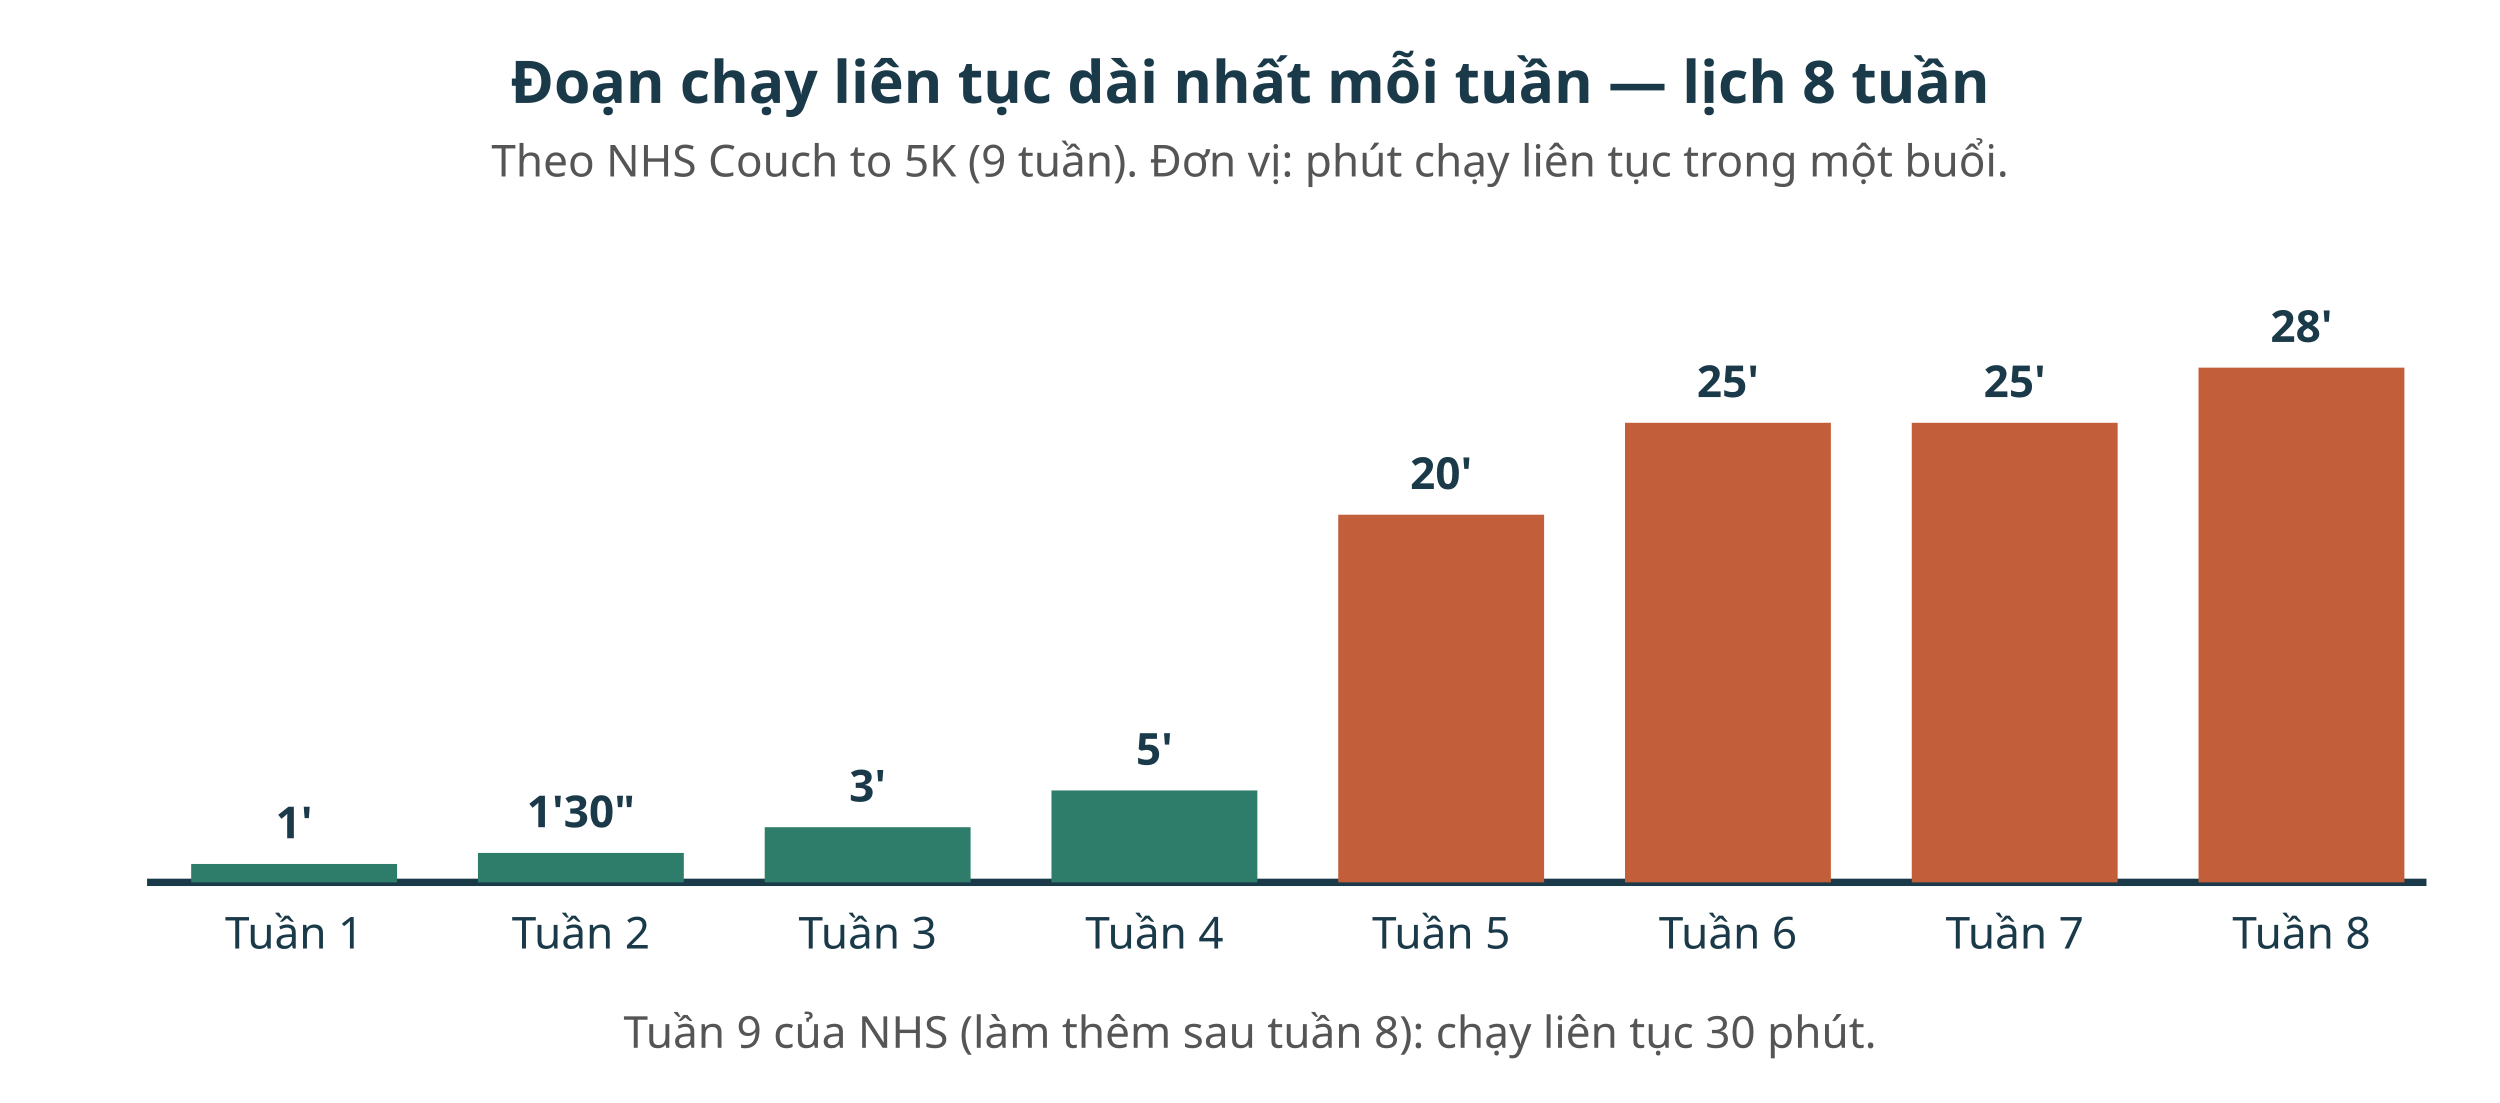
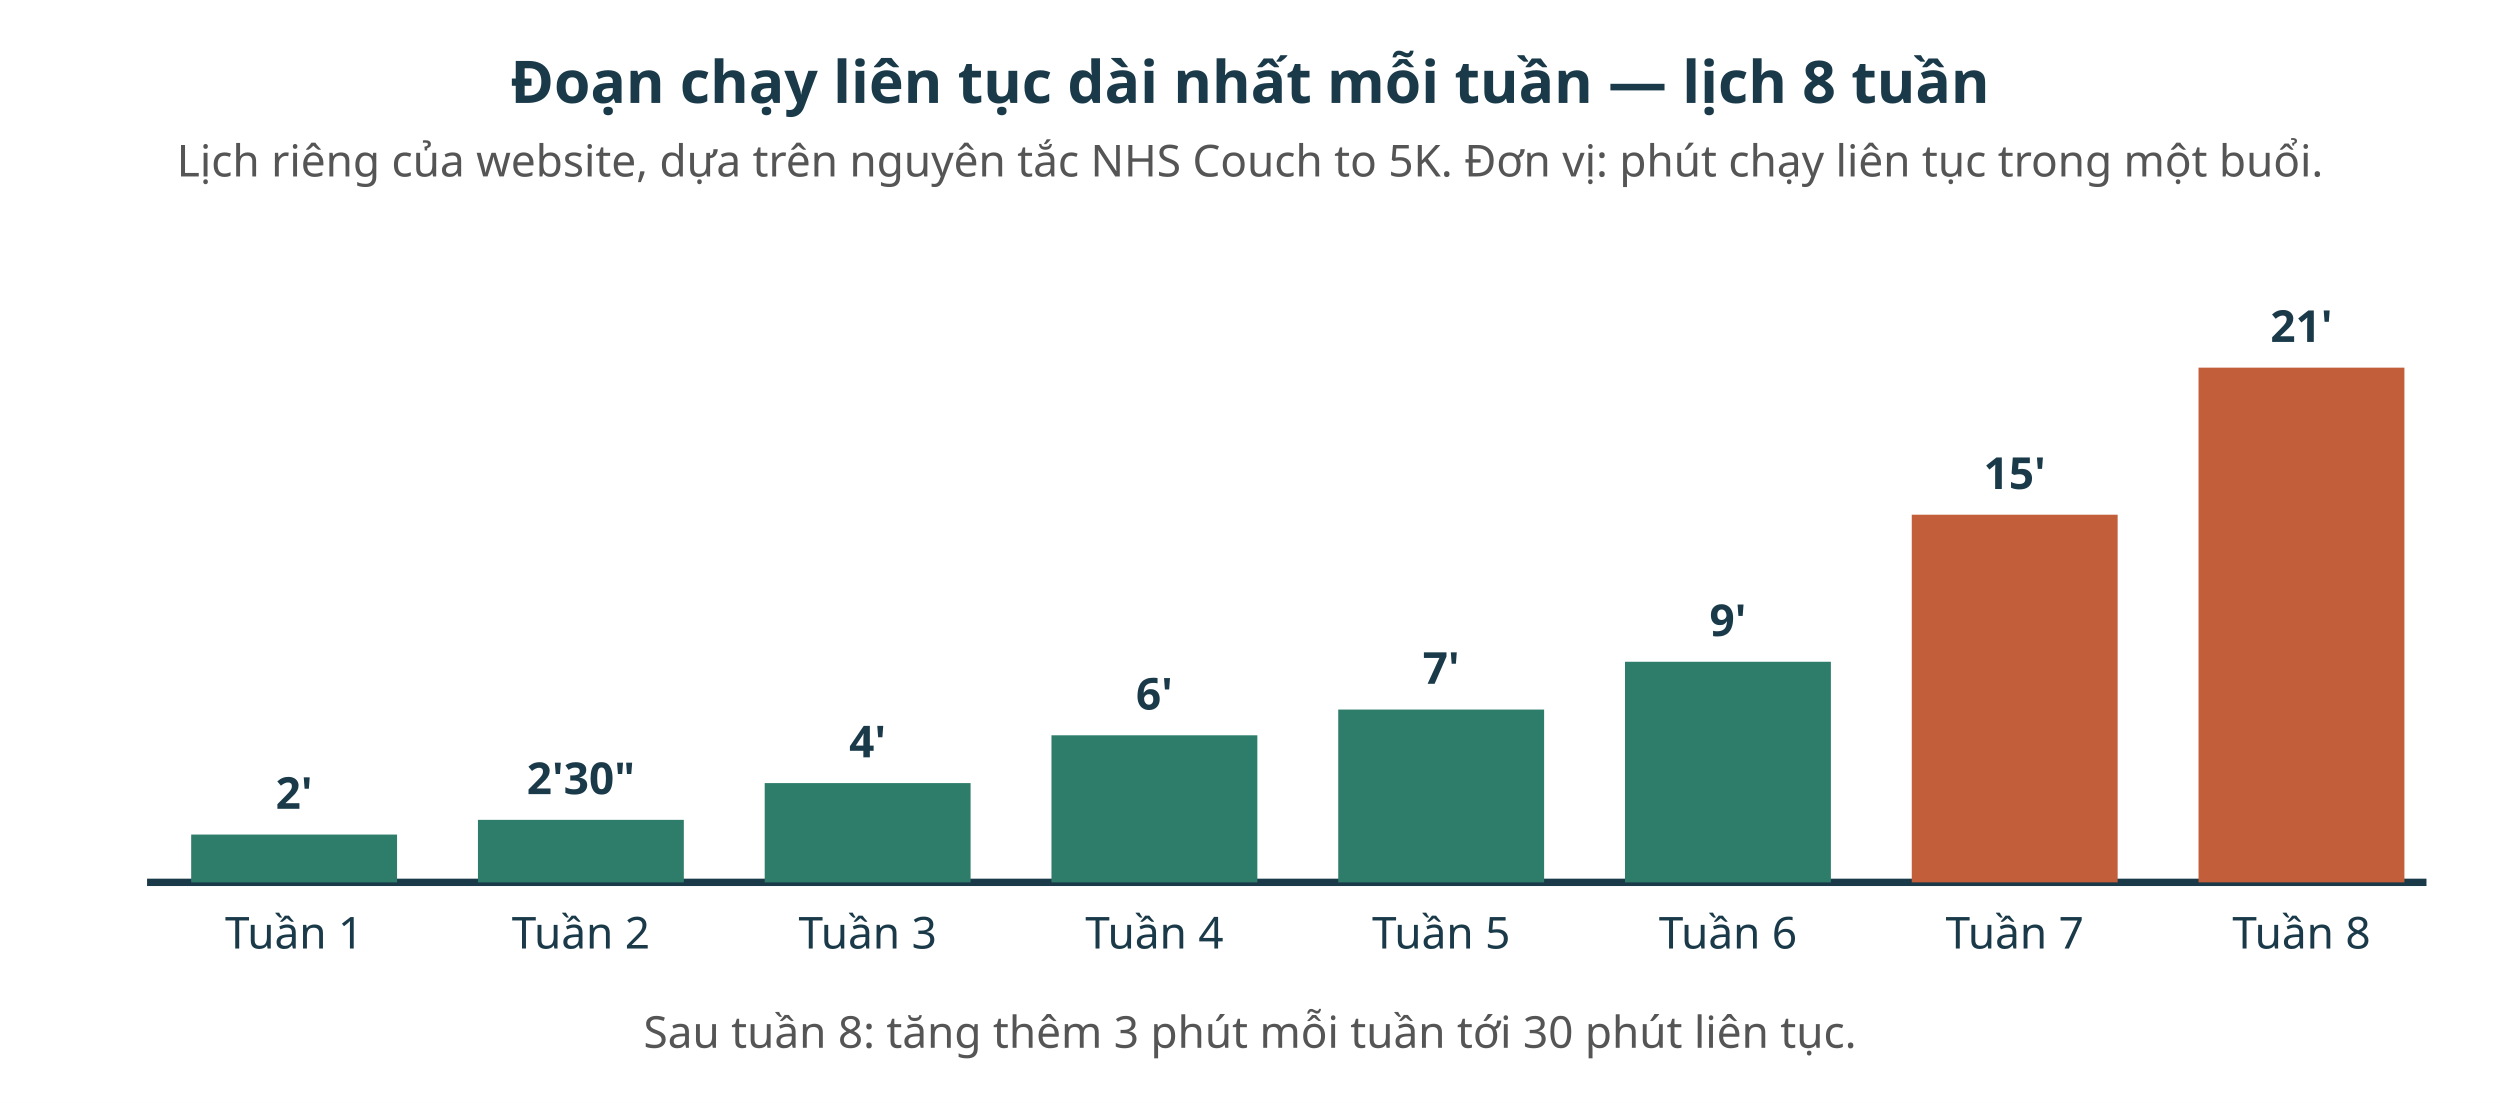
- <svg xmlns="http://www.w3.org/2000/svg" viewBox="0 0 680 300" role="img" aria-label="Biểu đồ cột: đoạn chạy liên tục dài nhất mỗi tuần trong lịch 8 tuần, từ 1 phút ở tuần 1 lên 28 phút ở tuần 8">
+ <svg xmlns="http://www.w3.org/2000/svg" viewBox="0 0 680 300" role="img" aria-label="Biểu đồ cột: đoạn chạy liên tục dài nhất mỗi tuần trong lịch riêng 8 tuần của website, từ 2 phút ở tuần 1 lên 21 phút ở tuần 8">
  <rect width="680" height="300" fill="#ffffff" />
  <text x="340" y="28" font-family="sans-serif" font-size="16" font-weight="bold" text-anchor="middle" fill="#1a3a4a">Đoạn chạy liên tục dài nhất mỗi tuần — lịch 8 tuần</text>
-   <text x="340" y="48" font-family="sans-serif" font-size="12" text-anchor="middle" fill="#555555">Theo NHS Couch to 5K (9 tuần). Đơn vị: phút chạy liên tục trong một buổi.</text>
+   <text x="340" y="48" font-family="sans-serif" font-size="12" text-anchor="middle" fill="#555555">Lịch riêng của website, dựa trên nguyên tắc NHS Couch to 5K. Đơn vị: phút chạy liên tục trong một buổi.</text>
  <line x1="40" y1="240" x2="660" y2="240" stroke="#1a3a4a" stroke-width="2" />
  <g font-family="sans-serif" font-size="12" fill="#1a3a4a">
-     <rect x="52" y="235" width="56" height="5" fill="#2e7d6b" />
-     <text x="80" y="228" text-anchor="middle" font-weight="bold">1'</text>
+     <rect x="52" y="227" width="56" height="13" fill="#2e7d6b" />
+     <text x="80" y="220" text-anchor="middle" font-weight="bold">2'</text>
    <text x="80" y="258" text-anchor="middle">Tuần 1</text>
-     <rect x="130" y="232" width="56" height="8" fill="#2e7d6b" />
-     <text x="158" y="225" text-anchor="middle" font-weight="bold">1'30"</text>
+     <rect x="130" y="223" width="56" height="17" fill="#2e7d6b" />
+     <text x="158" y="216" text-anchor="middle" font-weight="bold">2'30"</text>
    <text x="158" y="258" text-anchor="middle">Tuần 2</text>
-     <rect x="208" y="225" width="56" height="15" fill="#2e7d6b" />
-     <text x="236" y="218" text-anchor="middle" font-weight="bold">3'</text>
+     <rect x="208" y="213" width="56" height="27" fill="#2e7d6b" />
+     <text x="236" y="206" text-anchor="middle" font-weight="bold">4'</text>
    <text x="236" y="258" text-anchor="middle">Tuần 3</text>
-     <rect x="286" y="215" width="56" height="25" fill="#2e7d6b" />
-     <text x="314" y="208" text-anchor="middle" font-weight="bold">5'</text>
+     <rect x="286" y="200" width="56" height="40" fill="#2e7d6b" />
+     <text x="314" y="193" text-anchor="middle" font-weight="bold">6'</text>
    <text x="314" y="258" text-anchor="middle">Tuần 4</text>
-     <rect x="364" y="140" width="56" height="100" fill="#c25e3a" />
-     <text x="392" y="133" text-anchor="middle" font-weight="bold">20'</text>
+     <rect x="364" y="193" width="56" height="47" fill="#2e7d6b" />
+     <text x="392" y="186" text-anchor="middle" font-weight="bold">7'</text>
    <text x="392" y="258" text-anchor="middle">Tuần 5</text>
-     <rect x="442" y="115" width="56" height="125" fill="#c25e3a" />
-     <text x="470" y="108" text-anchor="middle" font-weight="bold">25'</text>
+     <rect x="442" y="180" width="56" height="60" fill="#2e7d6b" />
+     <text x="470" y="173" text-anchor="middle" font-weight="bold">9'</text>
    <text x="470" y="258" text-anchor="middle">Tuần 6</text>
-     <rect x="520" y="115" width="56" height="125" fill="#c25e3a" />
-     <text x="548" y="108" text-anchor="middle" font-weight="bold">25'</text>
+     <rect x="520" y="140" width="56" height="100" fill="#c25e3a" />
+     <text x="548" y="133" text-anchor="middle" font-weight="bold">15'</text>
    <text x="548" y="258" text-anchor="middle">Tuần 7</text>
    <rect x="598" y="100" width="56" height="140" fill="#c25e3a" />
-     <text x="626" y="93" text-anchor="middle" font-weight="bold">28'</text>
+     <text x="626" y="93" text-anchor="middle" font-weight="bold">21'</text>
    <text x="626" y="258" text-anchor="middle">Tuần 8</text>
  </g>
-   <text x="340" y="285" font-family="sans-serif" font-size="12" text-anchor="middle" fill="#555555">Tuần 9 của NHS (làm thêm sau tuần 8): chạy liên tục 30 phút.</text>
+   <text x="340" y="285" font-family="sans-serif" font-size="12" text-anchor="middle" fill="#555555">Sau tuần 8: tăng thêm 3 phút mỗi tuần tới 30 phút liên tục.</text>
</svg>
